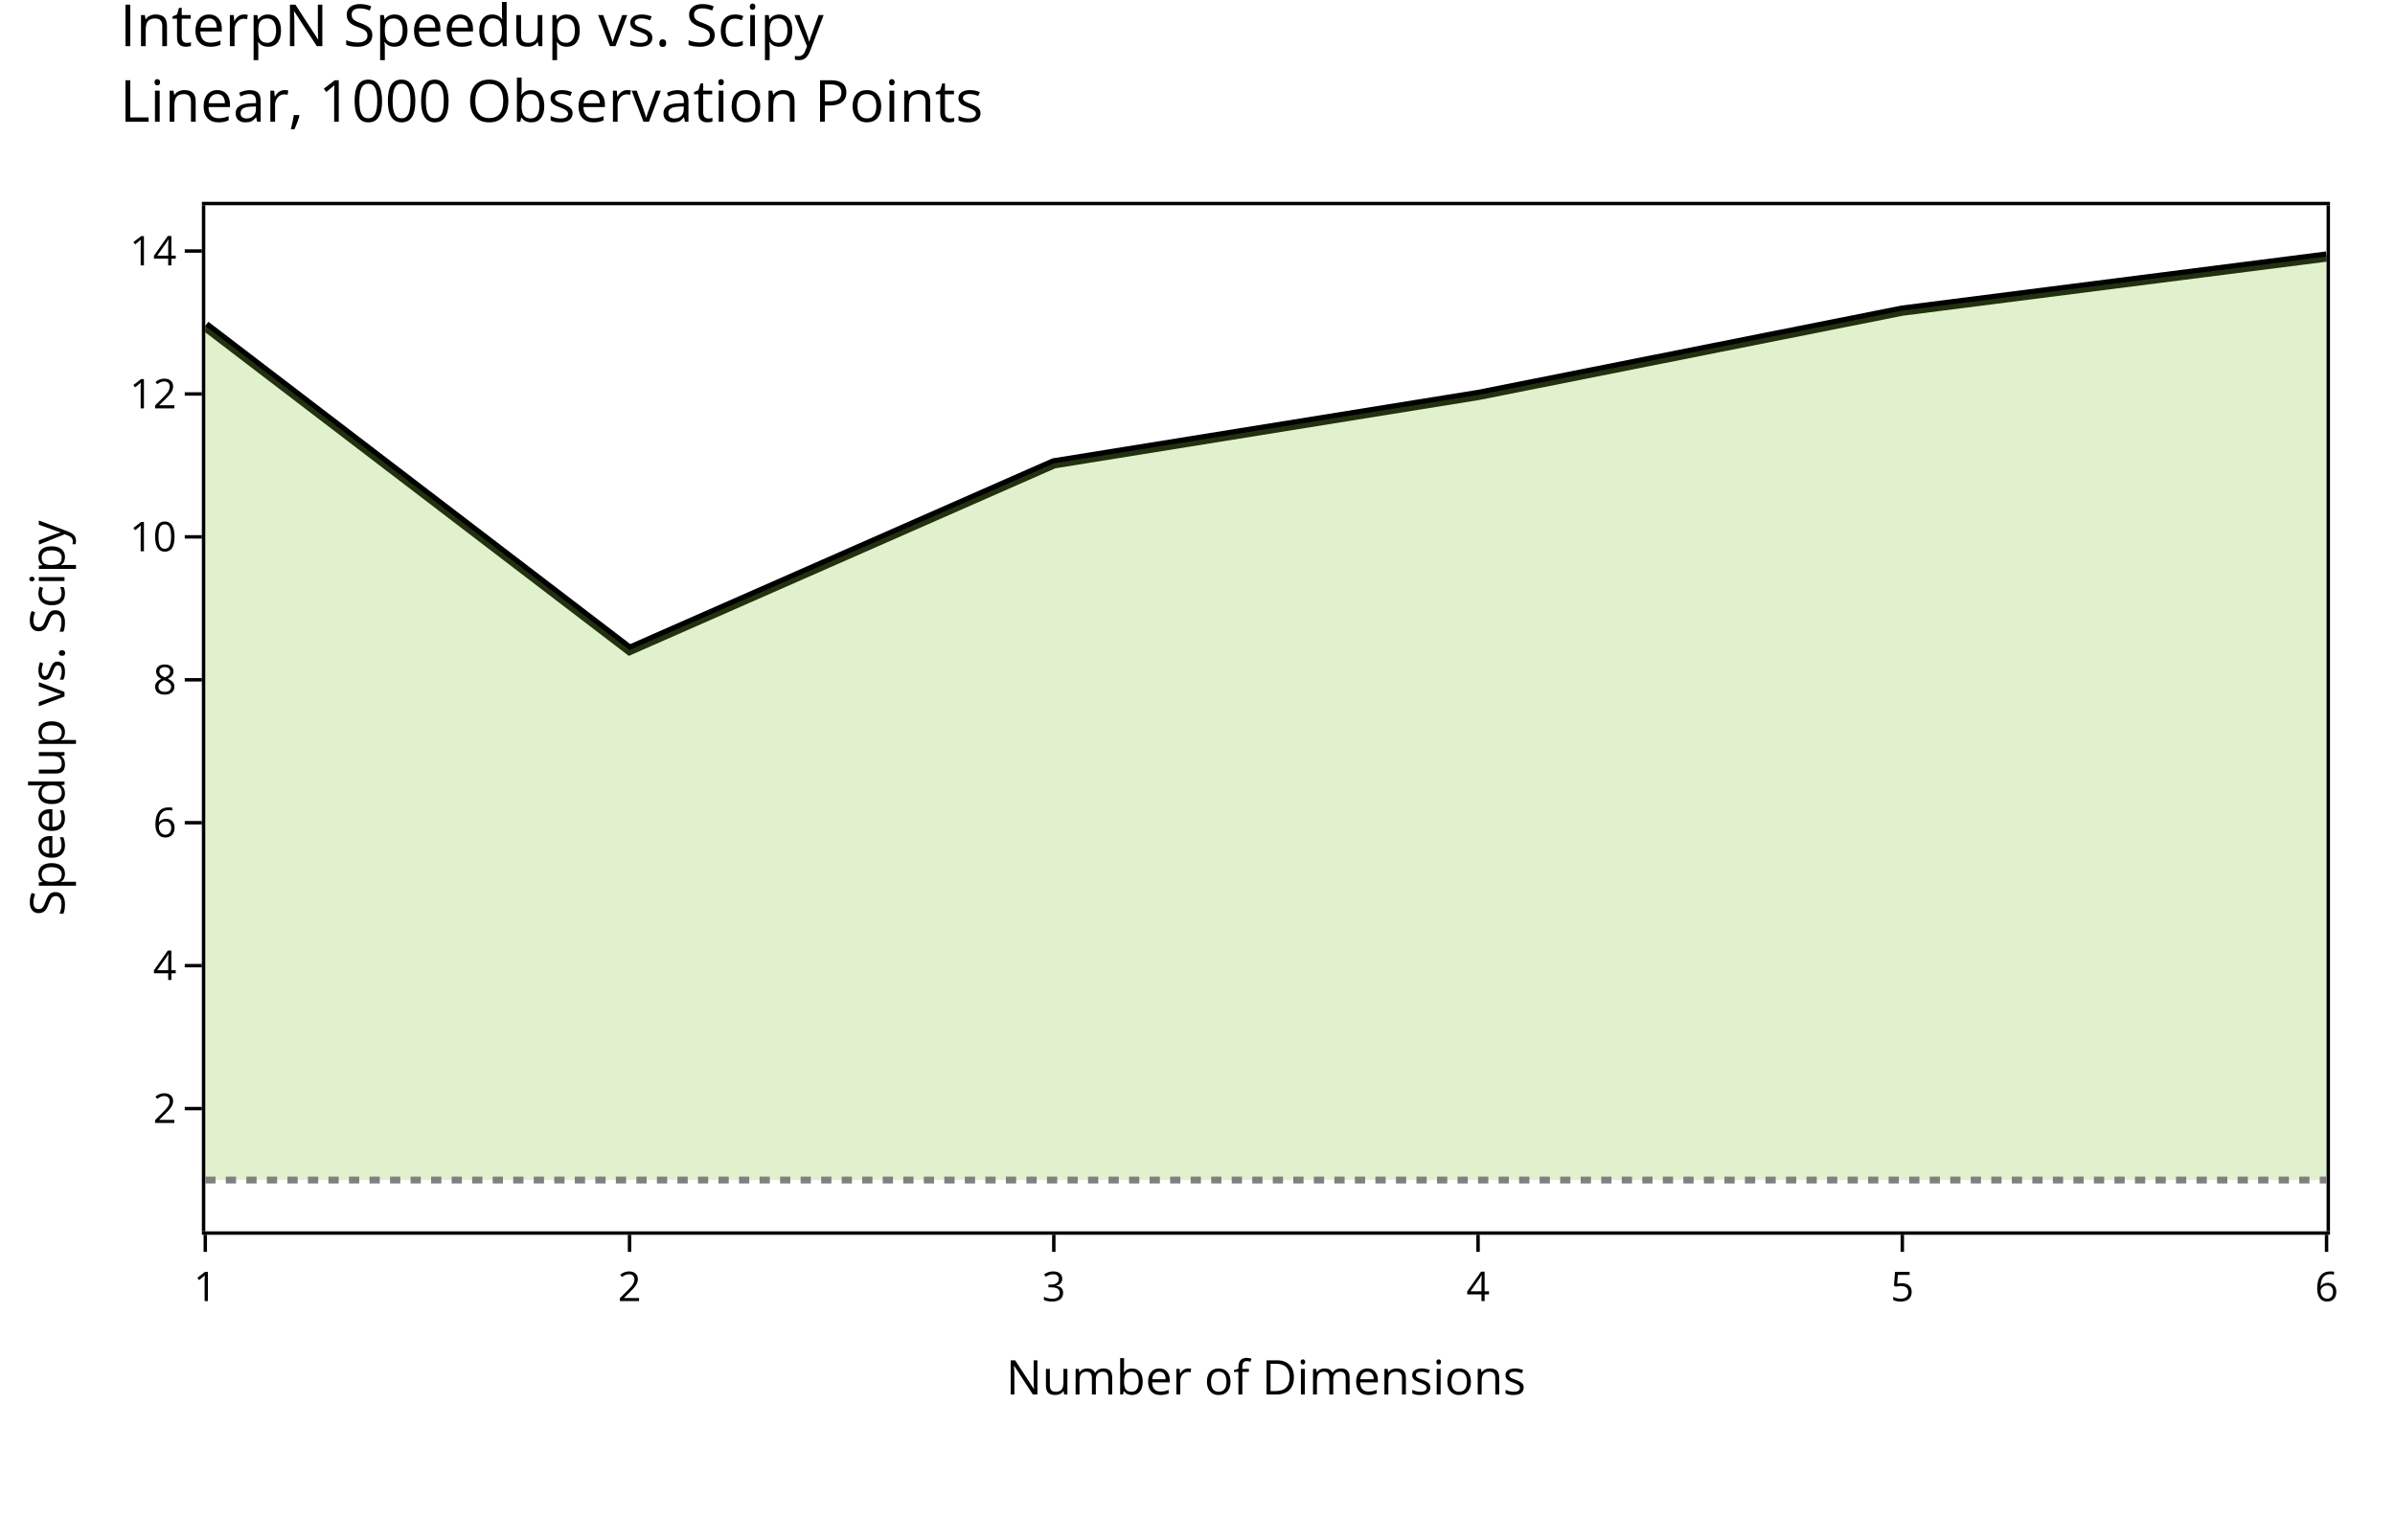
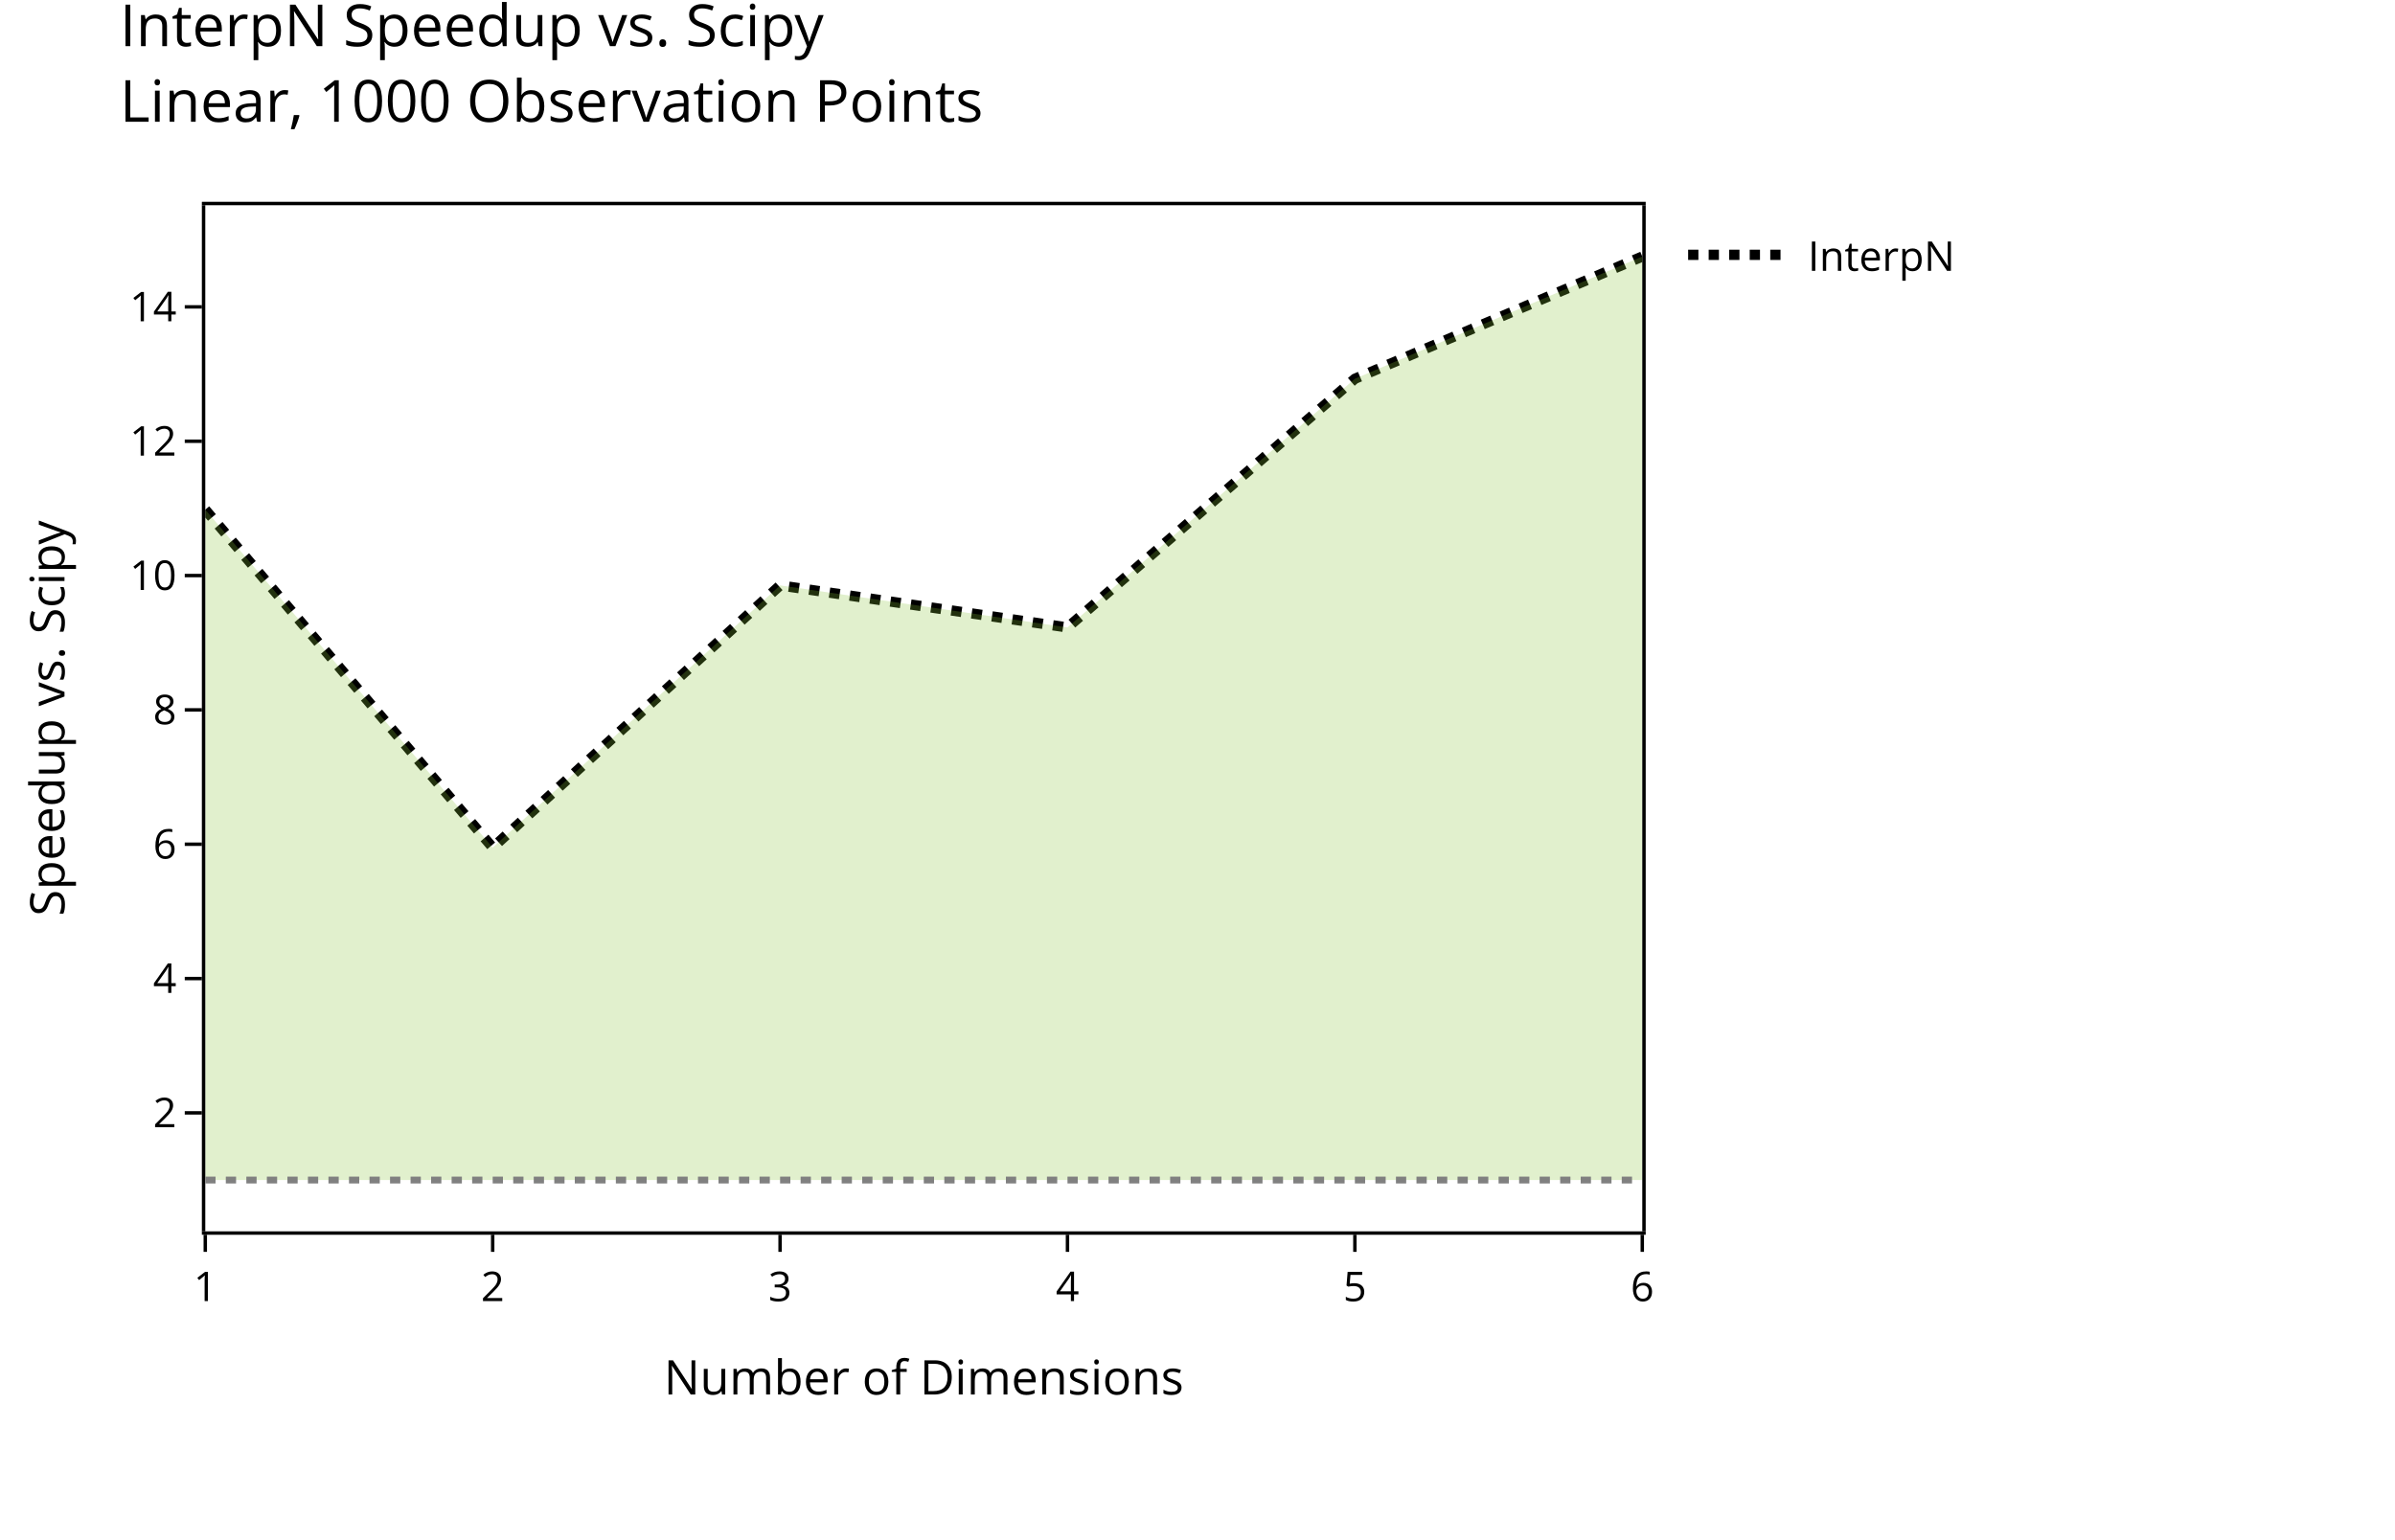
<svg xmlns="http://www.w3.org/2000/svg" class="main-svg" width="700" height="450" style="" viewBox="0 0 700 450">
  <rect x="0" y="0" width="700" height="450" style="fill: rgb(0, 0, 0); fill-opacity: 0;" />
-   <defs id="defs-427cae">
+   <defs id="defs-40270f">
    <g class="clips">
-       <clipPath id="clip427caexyplot" class="plotclip">
-         <rect width="620" height="300" />
-       </clipPath>
-       <clipPath class="axesclip" id="clip427caex">
-         <rect x="60" y="0" width="620" height="450" />
-       </clipPath>
-       <clipPath class="axesclip" id="clip427caey">
+       <clipPath id="clip40270fxyplot" class="plotclip">
+         <rect width="420" height="300" />
+       </clipPath>
+       <clipPath class="axesclip" id="clip40270fx">
+         <rect x="60" y="0" width="420" height="450" />
+       </clipPath>
+       <clipPath class="axesclip" id="clip40270fy">
        <rect x="0" y="60" width="700" height="300" />
      </clipPath>
-       <clipPath class="axesclip" id="clip427caexy">
-         <rect x="60" y="60" width="620" height="300" />
+       <clipPath class="axesclip" id="clip40270fxy">
+         <rect x="60" y="60" width="420" height="300" />
      </clipPath>
    </g>
    <g class="gradients" />
    <g class="patterns" />
  </defs>
  <g class="bglayer">
-     <rect class="bg" x="60" y="60" width="620" height="300" style="fill: rgb(0, 0, 0); fill-opacity: 0; stroke-width: 0;" />
+     <rect class="bg" x="60" y="60" width="420" height="300" style="fill: rgb(0, 0, 0); fill-opacity: 0; stroke-width: 0;" />
  </g>
  <g class="layer-below">
    <g class="imagelayer" />
    <g class="shapelayer" />
  </g>
  <g class="cartesianlayer">
    <g class="subplot xy">
      <g class="layer-subplot">
        <g class="shapelayer" />
        <g class="imagelayer" />
      </g>
      <g class="minor-gridlayer">
        <g class="x" />
        <g class="y" />
      </g>
      <g class="gridlayer">
        <g class="x" />
        <g class="y" />
      </g>
      <g class="zerolinelayer" />
      <g class="layer-between">
        <g class="shapelayer" />
        <g class="imagelayer" />
      </g>
      <path class="xlines-below" />
      <path class="ylines-below" />
      <g class="overlines-below" />
      <g class="xaxislayer-below" />
      <g class="yaxislayer-below" />
      <g class="overaxes-below" />
      <g class="overplot">
-         <g class="xy" transform="translate(60,60)" clip-path="url(#clip427caexyplot)">
+         <g class="xy" transform="translate(60,60)" clip-path="url(#clip40270fxyplot)">
          <g class="scatterlayer mlayer">
-             <g class="trace scatter trace59f61c" style="stroke-miterlimit: 2; opacity: 1;">
+             <g class="trace scatter traceb8b3d0" style="stroke-miterlimit: 2; opacity: 1;">
              <g class="fills" />
              <g class="errorbars" />
              <g class="lines">
-                 <path class="js-line" d="M0,35.27L124,130.03L248,75.47L372,55.48L496,30.81L620,15" style="vector-effect: none; fill: none; stroke: rgb(0, 0, 0); stroke-opacity: 1; stroke-width: 3px; opacity: 1;" />
+                 <path class="js-line" d="M0,89L84,187.8L168,111.15L252,123.44L336,50.74L420,15" style="vector-effect: none; fill: none; stroke: rgb(0, 0, 0); stroke-opacity: 1; stroke-dasharray: 3px, 3px; stroke-width: 3px; opacity: 1;" />
              </g>
              <g class="points" />
              <g class="text" />
            </g>
-             <g class="trace scatter traceab39ab" style="stroke-miterlimit: 2; opacity: 1;">
+             <g class="trace scatter trace0daaa2" style="stroke-miterlimit: 2; opacity: 1;">
              <g class="fills">
                <g>
-                   <path class="js-fill" d="M0,35.27L124,130.03L248,75.47L372,55.48L496,30.81L620,15L620,285L0,285Z" style="fill: rgb(139, 196, 59); fill-opacity: 0.25; stroke-width: 0;" />
+                   <path class="js-fill" d="M0,89L84,187.8L168,111.15L252,123.44L336,50.74L420,15L420,285L0,285Z" style="fill: rgb(139, 196, 59); fill-opacity: 0.25; stroke-width: 0;" />
                </g>
              </g>
              <g class="errorbars" />
              <g class="lines">
-                 <path class="js-line" d="M0,35.27L124,130.03L248,75.47L372,55.48L496,30.81L620,15L620,285L0,285" style="vector-effect: none; fill: none; stroke: rgb(239, 85, 59); stroke-opacity: 1; stroke-width: 0px; opacity: 1;" />
+                 <path class="js-line" d="M0,89L84,187.8L168,111.15L252,123.44L336,50.74L420,15L420,285L0,285" style="vector-effect: none; fill: none; stroke: rgb(239, 85, 59); stroke-opacity: 1; stroke-width: 0px; opacity: 1;" />
              </g>
              <g class="points" />
              <g class="text" />
            </g>
          </g>
        </g>
      </g>
-       <path class="xlines-above crisp" d="M59,360.5H681M59,59.5H681" style="fill: none; stroke-width: 1px; stroke: rgb(0, 0, 0); stroke-opacity: 1;" />
-       <path class="ylines-above crisp" d="M59.5,60V360M680.5,60V360" style="fill: none; stroke-width: 1px; stroke: rgb(0, 0, 0); stroke-opacity: 1;" />
+       <path class="xlines-above crisp" d="M59,360.5H481M59,59.5H481" style="fill: none; stroke-width: 1px; stroke: rgb(0, 0, 0); stroke-opacity: 1;" />
+       <path class="ylines-above crisp" d="M59.5,60V360M480.5,60V360" style="fill: none; stroke-width: 1px; stroke: rgb(0, 0, 0); stroke-opacity: 1;" />
      <g class="overlines-above" />
      <g class="xaxislayer-above">
        <path class="xtick ticks crisp" d="M0,361v5" transform="translate(60,0)" style="stroke: rgb(0, 0, 0); stroke-opacity: 1; stroke-width: 1px;" />
-         <path class="xtick ticks crisp" d="M0,361v5" transform="translate(184,0)" style="stroke: rgb(0, 0, 0); stroke-opacity: 1; stroke-width: 1px;" />
-         <path class="xtick ticks crisp" d="M0,361v5" transform="translate(308,0)" style="stroke: rgb(0, 0, 0); stroke-opacity: 1; stroke-width: 1px;" />
-         <path class="xtick ticks crisp" d="M0,361v5" transform="translate(432,0)" style="stroke: rgb(0, 0, 0); stroke-opacity: 1; stroke-width: 1px;" />
-         <path class="xtick ticks crisp" d="M0,361v5" transform="translate(556,0)" style="stroke: rgb(0, 0, 0); stroke-opacity: 1; stroke-width: 1px;" />
-         <path class="xtick ticks crisp" d="M0,361v5" transform="translate(680,0)" style="stroke: rgb(0, 0, 0); stroke-opacity: 1; stroke-width: 1px;" />
+         <path class="xtick ticks crisp" d="M0,361v5" transform="translate(144,0)" style="stroke: rgb(0, 0, 0); stroke-opacity: 1; stroke-width: 1px;" />
+         <path class="xtick ticks crisp" d="M0,361v5" transform="translate(228,0)" style="stroke: rgb(0, 0, 0); stroke-opacity: 1; stroke-width: 1px;" />
+         <path class="xtick ticks crisp" d="M0,361v5" transform="translate(312,0)" style="stroke: rgb(0, 0, 0); stroke-opacity: 1; stroke-width: 1px;" />
+         <path class="xtick ticks crisp" d="M0,361v5" transform="translate(396,0)" style="stroke: rgb(0, 0, 0); stroke-opacity: 1; stroke-width: 1px;" />
+         <path class="xtick ticks crisp" d="M0,361v5" transform="translate(480,0)" style="stroke: rgb(0, 0, 0); stroke-opacity: 1; stroke-width: 1px;" />
        <g class="xtick">
          <text text-anchor="middle" x="0" y="380.4" transform="translate(60,0)" style="font-family: 'Open Sans', verdana, arial, sans-serif; font-size: 12px; fill: rgb(0, 0, 0); fill-opacity: 1; white-space: pre; opacity: 1;">1</text>
        </g>
        <g class="xtick">
-           <text text-anchor="middle" x="0" y="380.4" style="font-family: 'Open Sans', verdana, arial, sans-serif; font-size: 12px; fill: rgb(0, 0, 0); fill-opacity: 1; white-space: pre; opacity: 1;" transform="translate(184,0)">2</text>
-         </g>
-         <g class="xtick">
-           <text text-anchor="middle" x="0" y="380.4" style="font-family: 'Open Sans', verdana, arial, sans-serif; font-size: 12px; fill: rgb(0, 0, 0); fill-opacity: 1; white-space: pre; opacity: 1;" transform="translate(308,0)">3</text>
-         </g>
-         <g class="xtick">
-           <text text-anchor="middle" x="0" y="380.4" style="font-family: 'Open Sans', verdana, arial, sans-serif; font-size: 12px; fill: rgb(0, 0, 0); fill-opacity: 1; white-space: pre; opacity: 1;" transform="translate(432,0)">4</text>
-         </g>
-         <g class="xtick">
-           <text text-anchor="middle" x="0" y="380.4" style="font-family: 'Open Sans', verdana, arial, sans-serif; font-size: 12px; fill: rgb(0, 0, 0); fill-opacity: 1; white-space: pre; opacity: 1;" transform="translate(556,0)">5</text>
-         </g>
-         <g class="xtick">
-           <text text-anchor="middle" x="0" y="380.4" style="font-family: 'Open Sans', verdana, arial, sans-serif; font-size: 12px; fill: rgb(0, 0, 0); fill-opacity: 1; white-space: pre; opacity: 1;" transform="translate(680,0)">6</text>
+           <text text-anchor="middle" x="0" y="380.4" style="font-family: 'Open Sans', verdana, arial, sans-serif; font-size: 12px; fill: rgb(0, 0, 0); fill-opacity: 1; white-space: pre; opacity: 1;" transform="translate(144,0)">2</text>
+         </g>
+         <g class="xtick">
+           <text text-anchor="middle" x="0" y="380.4" style="font-family: 'Open Sans', verdana, arial, sans-serif; font-size: 12px; fill: rgb(0, 0, 0); fill-opacity: 1; white-space: pre; opacity: 1;" transform="translate(228,0)">3</text>
+         </g>
+         <g class="xtick">
+           <text text-anchor="middle" x="0" y="380.4" style="font-family: 'Open Sans', verdana, arial, sans-serif; font-size: 12px; fill: rgb(0, 0, 0); fill-opacity: 1; white-space: pre; opacity: 1;" transform="translate(312,0)">4</text>
+         </g>
+         <g class="xtick">
+           <text text-anchor="middle" x="0" y="380.4" style="font-family: 'Open Sans', verdana, arial, sans-serif; font-size: 12px; fill: rgb(0, 0, 0); fill-opacity: 1; white-space: pre; opacity: 1;" transform="translate(396,0)">5</text>
+         </g>
+         <g class="xtick">
+           <text text-anchor="middle" x="0" y="380.4" style="font-family: 'Open Sans', verdana, arial, sans-serif; font-size: 12px; fill: rgb(0, 0, 0); fill-opacity: 1; white-space: pre; opacity: 1;" transform="translate(480,0)">6</text>
        </g>
      </g>
      <g class="yaxislayer-above">
-         <path class="ytick ticks crisp" d="M59,0h-5" transform="translate(0,324.11)" style="stroke: rgb(0, 0, 0); stroke-opacity: 1; stroke-width: 1px;" />
-         <path class="ytick ticks crisp" d="M59,0h-5" transform="translate(0,282.32)" style="stroke: rgb(0, 0, 0); stroke-opacity: 1; stroke-width: 1px;" />
-         <path class="ytick ticks crisp" d="M59,0h-5" transform="translate(0,240.53)" style="stroke: rgb(0, 0, 0); stroke-opacity: 1; stroke-width: 1px;" />
-         <path class="ytick ticks crisp" d="M59,0h-5" transform="translate(0,198.75)" style="stroke: rgb(0, 0, 0); stroke-opacity: 1; stroke-width: 1px;" />
-         <path class="ytick ticks crisp" d="M59,0h-5" transform="translate(0,156.96)" style="stroke: rgb(0, 0, 0); stroke-opacity: 1; stroke-width: 1px;" />
-         <path class="ytick ticks crisp" d="M59,0h-5" transform="translate(0,115.18)" style="stroke: rgb(0, 0, 0); stroke-opacity: 1; stroke-width: 1px;" />
-         <path class="ytick ticks crisp" d="M59,0h-5" transform="translate(0,73.39)" style="stroke: rgb(0, 0, 0); stroke-opacity: 1; stroke-width: 1px;" />
-         <g class="ytick">
-           <text text-anchor="end" x="51.6" y="4.2" transform="translate(0,324.11)" style="font-family: 'Open Sans', verdana, arial, sans-serif; font-size: 12px; fill: rgb(0, 0, 0); fill-opacity: 1; white-space: pre; opacity: 1;">2</text>
-         </g>
-         <g class="ytick">
-           <text text-anchor="end" x="51.6" y="4.2" style="font-family: 'Open Sans', verdana, arial, sans-serif; font-size: 12px; fill: rgb(0, 0, 0); fill-opacity: 1; white-space: pre; opacity: 1;" transform="translate(0,282.32)">4</text>
-         </g>
-         <g class="ytick">
-           <text text-anchor="end" x="51.6" y="4.2" style="font-family: 'Open Sans', verdana, arial, sans-serif; font-size: 12px; fill: rgb(0, 0, 0); fill-opacity: 1; white-space: pre; opacity: 1;" transform="translate(0,240.53)">6</text>
-         </g>
-         <g class="ytick">
-           <text text-anchor="end" x="51.6" y="4.2" style="font-family: 'Open Sans', verdana, arial, sans-serif; font-size: 12px; fill: rgb(0, 0, 0); fill-opacity: 1; white-space: pre; opacity: 1;" transform="translate(0,198.75)">8</text>
-         </g>
-         <g class="ytick">
-           <text text-anchor="end" x="51.6" y="4.2" style="font-family: 'Open Sans', verdana, arial, sans-serif; font-size: 12px; fill: rgb(0, 0, 0); fill-opacity: 1; white-space: pre; opacity: 1;" transform="translate(0,156.96)">10</text>
-         </g>
-         <g class="ytick">
-           <text text-anchor="end" x="51.6" y="4.2" style="font-family: 'Open Sans', verdana, arial, sans-serif; font-size: 12px; fill: rgb(0, 0, 0); fill-opacity: 1; white-space: pre; opacity: 1;" transform="translate(0,115.18)">12</text>
-         </g>
-         <g class="ytick">
-           <text text-anchor="end" x="51.6" y="4.2" style="font-family: 'Open Sans', verdana, arial, sans-serif; font-size: 12px; fill: rgb(0, 0, 0); fill-opacity: 1; white-space: pre; opacity: 1;" transform="translate(0,73.39)">14</text>
+         <path class="ytick ticks crisp" d="M59,0h-5" transform="translate(0,325.36)" style="stroke: rgb(0, 0, 0); stroke-opacity: 1; stroke-width: 1px;" />
+         <path class="ytick ticks crisp" d="M59,0h-5" transform="translate(0,286.09)" style="stroke: rgb(0, 0, 0); stroke-opacity: 1; stroke-width: 1px;" />
+         <path class="ytick ticks crisp" d="M59,0h-5" transform="translate(0,246.82)" style="stroke: rgb(0, 0, 0); stroke-opacity: 1; stroke-width: 1px;" />
+         <path class="ytick ticks crisp" d="M59,0h-5" transform="translate(0,207.54)" style="stroke: rgb(0, 0, 0); stroke-opacity: 1; stroke-width: 1px;" />
+         <path class="ytick ticks crisp" d="M59,0h-5" transform="translate(0,168.27)" style="stroke: rgb(0, 0, 0); stroke-opacity: 1; stroke-width: 1px;" />
+         <path class="ytick ticks crisp" d="M59,0h-5" transform="translate(0,129)" style="stroke: rgb(0, 0, 0); stroke-opacity: 1; stroke-width: 1px;" />
+         <path class="ytick ticks crisp" d="M59,0h-5" transform="translate(0,89.72)" style="stroke: rgb(0, 0, 0); stroke-opacity: 1; stroke-width: 1px;" />
+         <g class="ytick">
+           <text text-anchor="end" x="51.6" y="4.2" transform="translate(0,325.36)" style="font-family: 'Open Sans', verdana, arial, sans-serif; font-size: 12px; fill: rgb(0, 0, 0); fill-opacity: 1; white-space: pre; opacity: 1;">2</text>
+         </g>
+         <g class="ytick">
+           <text text-anchor="end" x="51.6" y="4.2" style="font-family: 'Open Sans', verdana, arial, sans-serif; font-size: 12px; fill: rgb(0, 0, 0); fill-opacity: 1; white-space: pre; opacity: 1;" transform="translate(0,286.09)">4</text>
+         </g>
+         <g class="ytick">
+           <text text-anchor="end" x="51.6" y="4.2" style="font-family: 'Open Sans', verdana, arial, sans-serif; font-size: 12px; fill: rgb(0, 0, 0); fill-opacity: 1; white-space: pre; opacity: 1;" transform="translate(0,246.82)">6</text>
+         </g>
+         <g class="ytick">
+           <text text-anchor="end" x="51.6" y="4.2" style="font-family: 'Open Sans', verdana, arial, sans-serif; font-size: 12px; fill: rgb(0, 0, 0); fill-opacity: 1; white-space: pre; opacity: 1;" transform="translate(0,207.54)">8</text>
+         </g>
+         <g class="ytick">
+           <text text-anchor="end" x="51.6" y="4.2" style="font-family: 'Open Sans', verdana, arial, sans-serif; font-size: 12px; fill: rgb(0, 0, 0); fill-opacity: 1; white-space: pre; opacity: 1;" transform="translate(0,168.27)">10</text>
+         </g>
+         <g class="ytick">
+           <text text-anchor="end" x="51.6" y="4.2" style="font-family: 'Open Sans', verdana, arial, sans-serif; font-size: 12px; fill: rgb(0, 0, 0); fill-opacity: 1; white-space: pre; opacity: 1;" transform="translate(0,129)">12</text>
+         </g>
+         <g class="ytick">
+           <text text-anchor="end" x="51.6" y="4.2" style="font-family: 'Open Sans', verdana, arial, sans-serif; font-size: 12px; fill: rgb(0, 0, 0); fill-opacity: 1; white-space: pre; opacity: 1;" transform="translate(0,89.72)">14</text>
        </g>
      </g>
      <g class="overaxes-above" />
    </g>
  </g>
  <g class="polarlayer" />
  <g class="smithlayer" />
  <g class="ternarylayer" />
  <g class="geolayer" />
  <g class="funnelarealayer" />
  <g class="pielayer" />
  <g class="iciclelayer" />
  <g class="treemaplayer" />
  <g class="sunburstlayer" />
  <g class="glimages" />
-   <defs id="topdefs-427cae">
+   <defs id="topdefs-40270f">
    <g class="clips" />
+     <clipPath id="legend40270f">
+       <rect width="85" height="29" x="0" y="0" />
+     </clipPath>
  </defs>
  <g class="layer-above">
    <g class="imagelayer" />
    <g class="shapelayer">
-       <g class="shape-group" data-index="0" clip-path="url(#clip427caey)">
-         <path data-index="0" fill-rule="evenodd" d="M60,345L680,345" style="opacity: 1; stroke: rgb(128, 128, 128); stroke-opacity: 1; fill: rgb(0, 0, 0); fill-opacity: 0; stroke-dasharray: 3px, 3px; stroke-width: 2px;" />
+       <g class="shape-group" data-index="0" clip-path="url(#clip40270fy)">
+         <path data-index="0" fill-rule="evenodd" d="M60,345L480,345" style="opacity: 1; stroke: rgb(128, 128, 128); stroke-opacity: 1; fill: rgb(0, 0, 0); fill-opacity: 0; stroke-dasharray: 3px, 3px; stroke-width: 2px;" />
      </g>
    </g>
  </g>
  <g class="infolayer">
+     <g class="legend" pointer-events="all" transform="translate(488.4,60)">
+       <rect class="bg" shape-rendering="crispEdges" width="85" height="29" x="0" y="0" style="stroke: rgb(68, 68, 68); stroke-opacity: 1; fill: rgb(0, 0, 0); fill-opacity: 0; stroke-width: 0px;" />
+       <g class="scrollbox" transform="" clip-path="url(#legend40270f)">
+         <g class="groups">
+           <g class="traces" transform="translate(0,14.5)" style="opacity: 1;">
+             <text class="legendtext" text-anchor="start" x="40" y="4.68" style="font-family: 'Open Sans', verdana, arial, sans-serif; font-size: 12px; fill: rgb(0, 0, 0); fill-opacity: 1; white-space: pre;">InterpN</text>
+             <g class="layers" style="opacity: 1;">
+               <g class="legendfill" />
+               <g class="legendlines">
+                 <path class="js-line" d="M5,0h30" style="fill: none; stroke: rgb(0, 0, 0); stroke-opacity: 1; stroke-dasharray: 3px, 3px; stroke-width: 3px;" />
+               </g>
+               <g class="legendsymbols">
+                 <g class="legendpoints" />
+               </g>
+             </g>
+             <rect class="legendtoggle" x="0" y="-9.5" width="79.359" height="19" style="fill: rgb(0, 0, 0); fill-opacity: 0;" />
+           </g>
+         </g>
+       </g>
+       <rect class="scrollbar" rx="20" ry="3" width="0" height="0" x="0" y="0" style="fill: rgb(128, 139, 164); fill-opacity: 1;" />
+     </g>
    <g class="g-gtitle">
      <text class="gtitle" x="35" y="13.5" text-anchor="start" dy="0.7em" style="opacity: 1; font-family: 'Open Sans', verdana, arial, sans-serif; font-size: 17px; fill: rgb(0, 0, 0); fill-opacity: 1; white-space: pre;">
        <tspan class="line" dy="0em" x="35" y="13.5">InterpN Speedup vs. Scipy</tspan>
        <tspan class="line" dy="1.3em" x="35" y="13.5">Linear, 1000 Observation Points</tspan>
      </text>
    </g>
    <g class="g-xtitle">
-       <text class="xtitle" x="370" y="407.706" text-anchor="middle" style="opacity: 1; font-family: 'Open Sans', verdana, arial, sans-serif; font-size: 14px; fill: rgb(0, 0, 0); fill-opacity: 1; white-space: pre;">Number of Dimensions</text>
+       <text class="xtitle" x="270" y="407.706" text-anchor="middle" style="opacity: 1; font-family: 'Open Sans', verdana, arial, sans-serif; font-size: 14px; fill: rgb(0, 0, 0); fill-opacity: 1; white-space: pre;">Number of Dimensions</text>
    </g>
    <g class="g-ytitle">
      <text class="ytitle" transform="rotate(-90,18.85,210)" x="18.85" y="210" text-anchor="middle" style="opacity: 1; font-family: 'Open Sans', verdana, arial, sans-serif; font-size: 14px; fill: rgb(0, 0, 0); fill-opacity: 1; white-space: pre;">Speedup vs. Scipy</text>
    </g>
  </g>
</svg>
